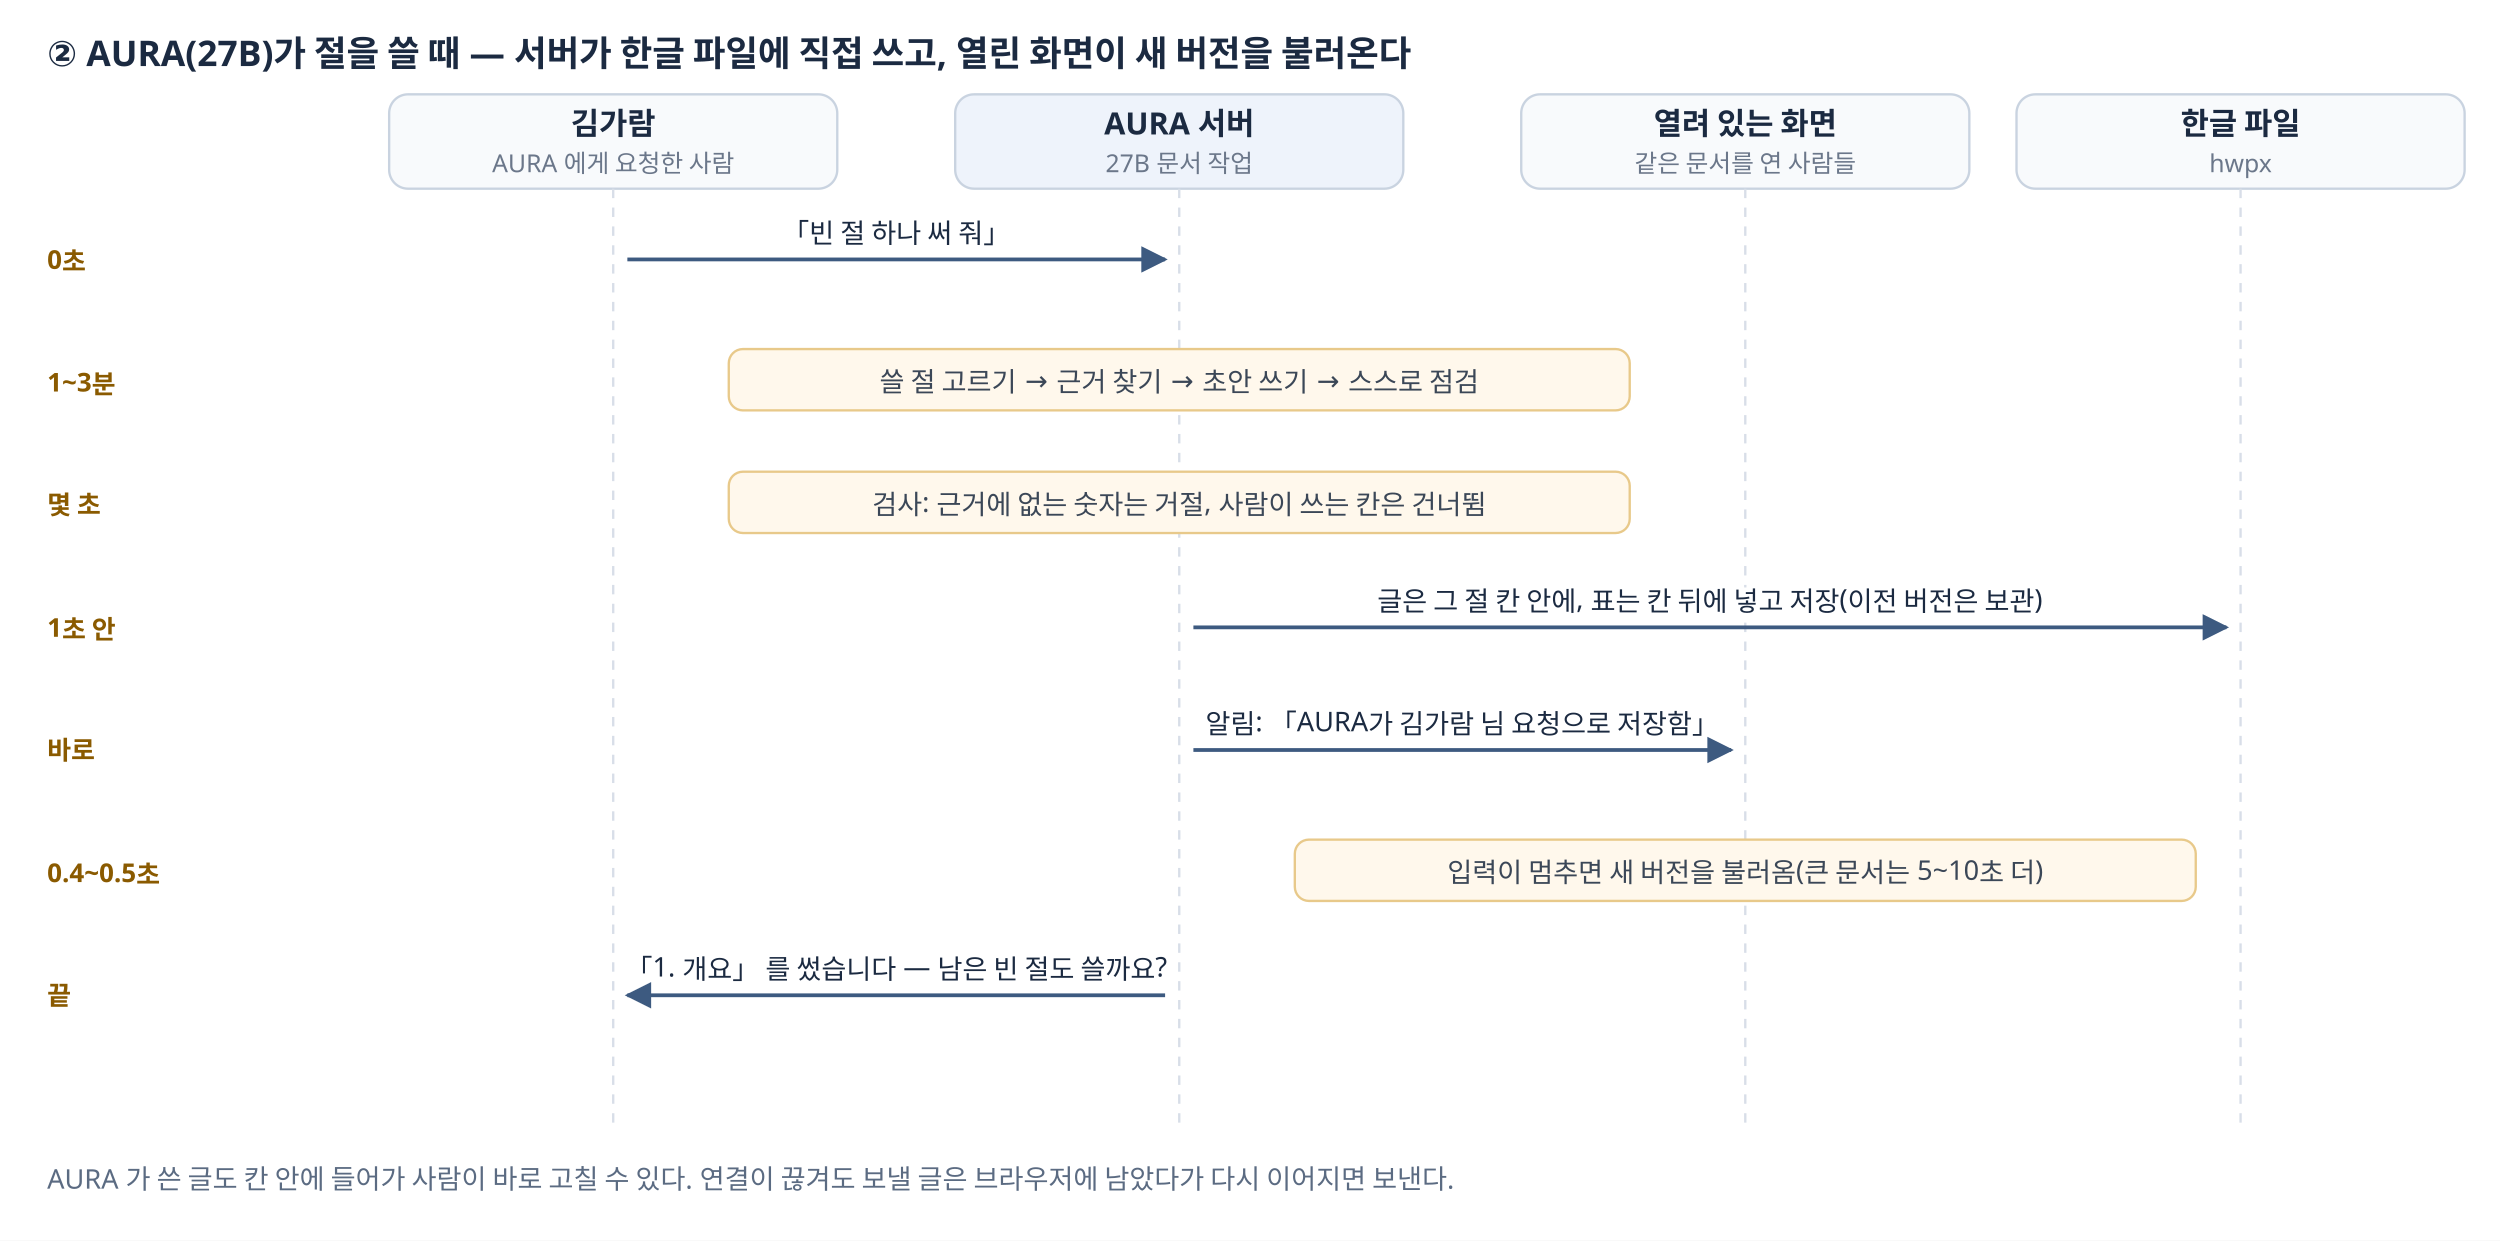
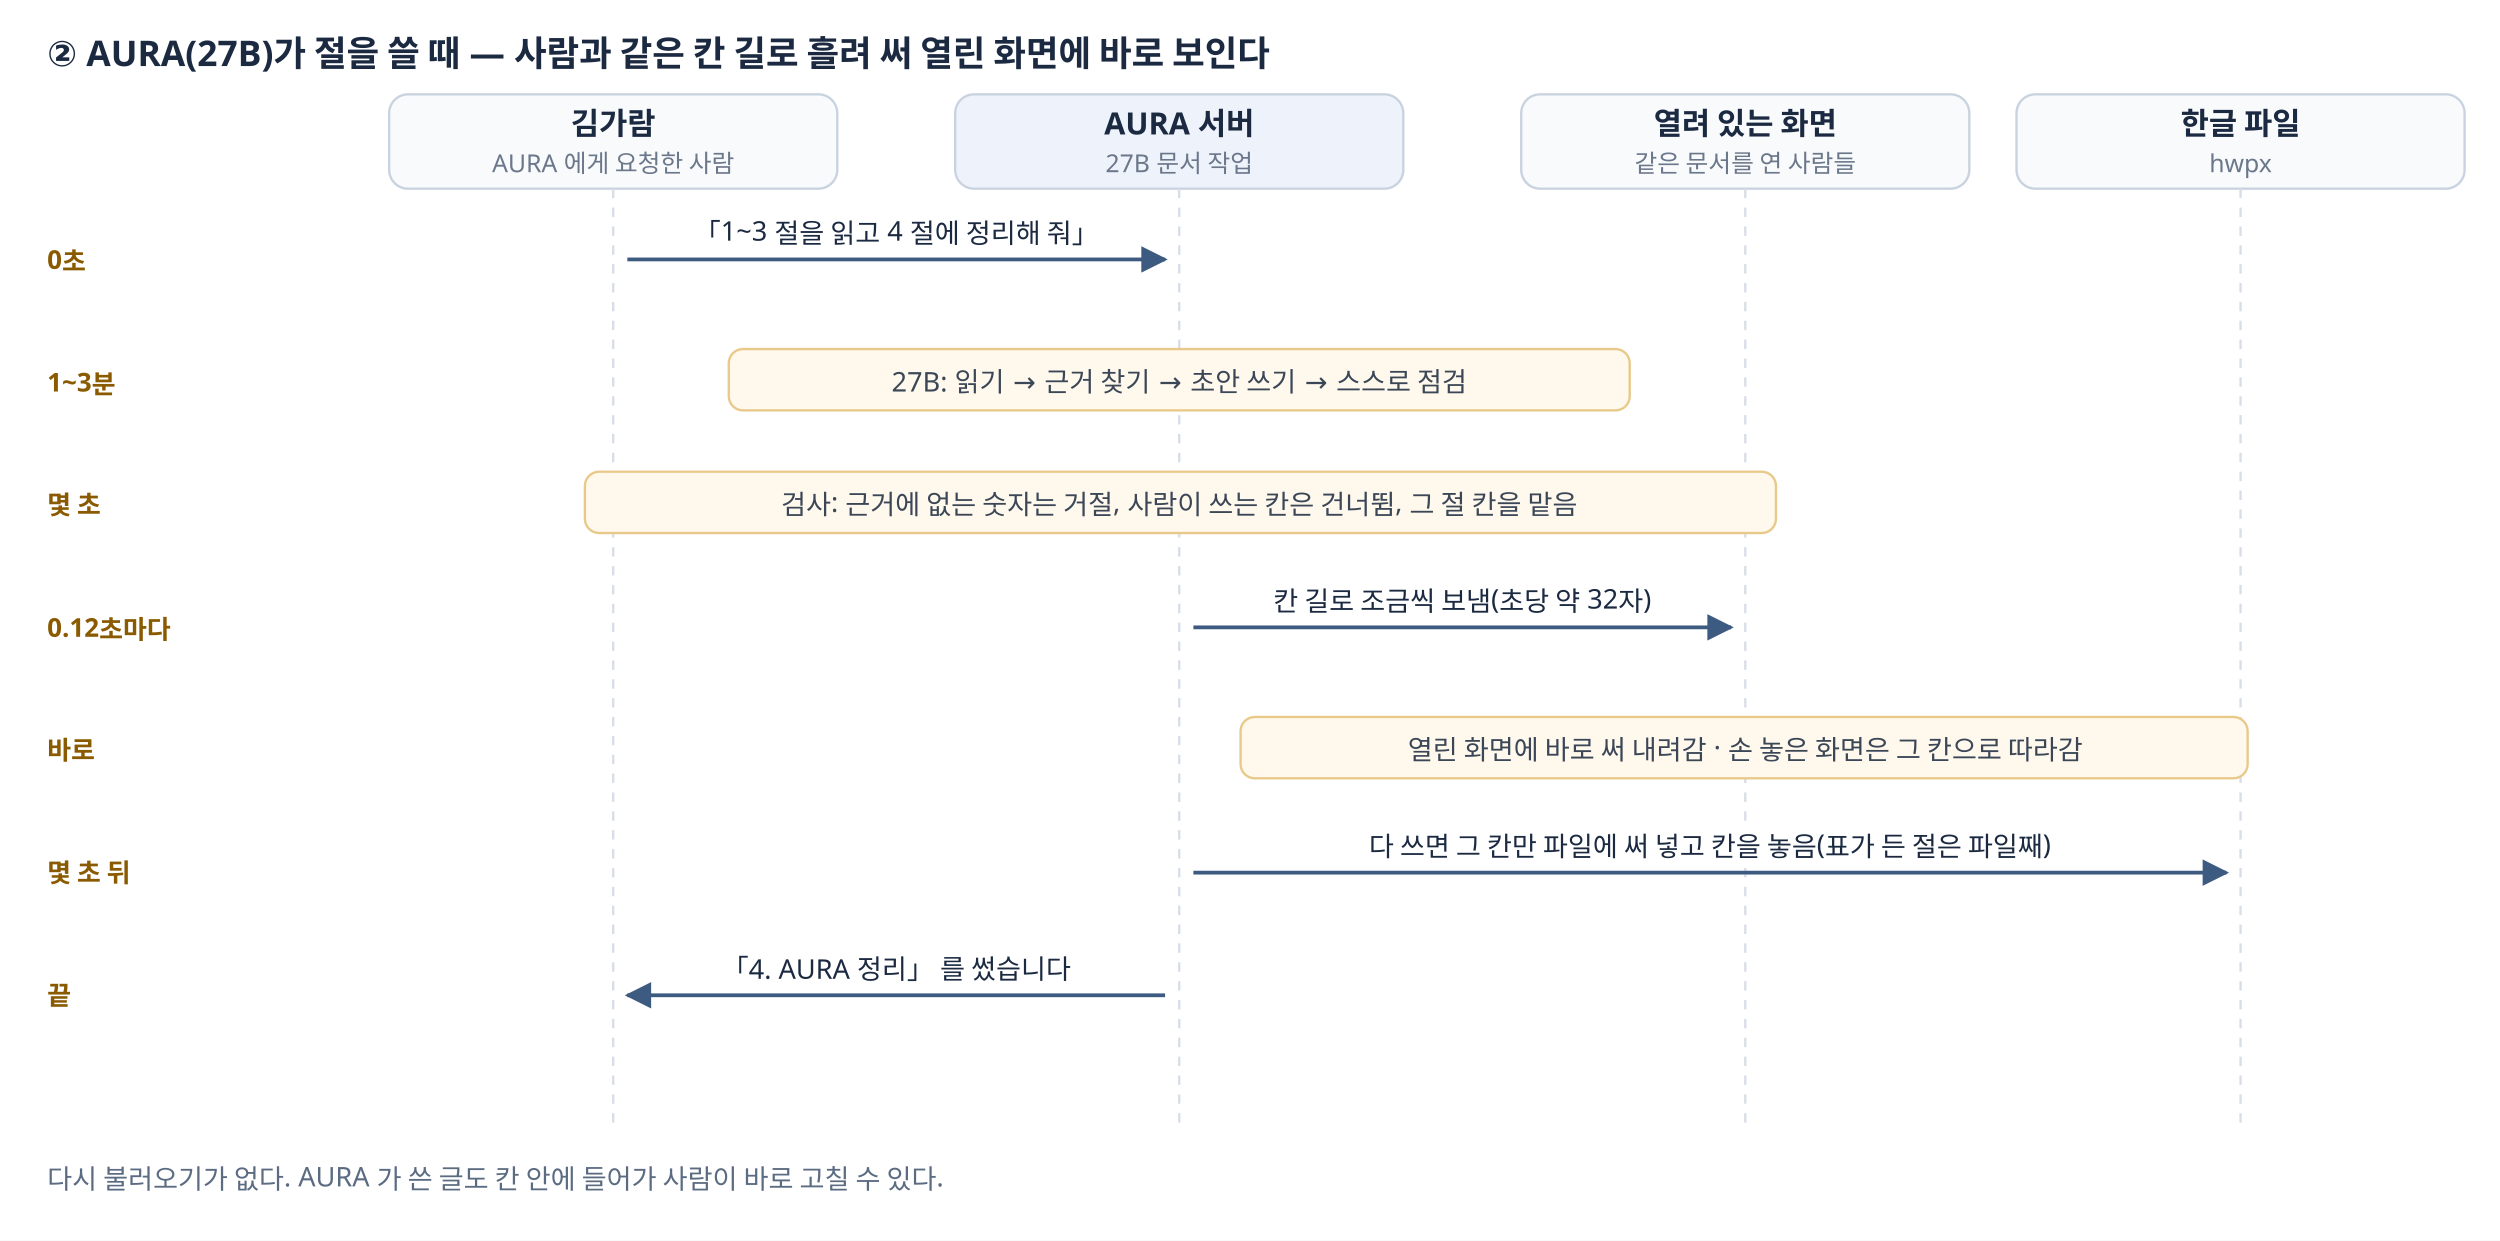
- <svg xmlns="http://www.w3.org/2000/svg" width="1060" height="526" viewBox="0 0 1060 526" role="img" aria-label="② AURA(27B)가 절을 쓸 때 — 서버가 한글 파일에 직접 쓰고, 열린 화면이 새 버전을 불러온다" font-family="Pretendard, 'Apple SD Gothic Neo', 'Malgun Gothic', sans-serif">
+ <svg xmlns="http://www.w3.org/2000/svg" width="1060" height="526" viewBox="0 0 1060 526" role="img" aria-label="② AURA(27B)가 절을 쓸 때 — 사람과 같은 칸 길로 흘려 써 열린 화면에 바로 보인다" font-family="Pretendard, 'Apple SD Gothic Neo', 'Malgun Gothic', sans-serif">
  <defs>
    <marker id="ca" viewBox="0 0 10 10" refX="9" refY="5" markerWidth="7" markerHeight="7" orient="auto">
      <path d="M0,0 L10,5 L0,10 z" fill="#3d5a80" />
    </marker>
  </defs>
  <rect width="1060" height="526" fill="#ffffff" />
-   <text x="20" y="28" font-size="15" font-weight="700" fill="#1b2a41">② AURA(27B)가 절을 쓸 때 — 서버가 한글 파일에 직접 쓰고, 열린 화면이 새 버전을 불러온다</text>
+   <text x="20" y="28" font-size="15" font-weight="700" fill="#1b2a41">② AURA(27B)가 절을 쓸 때 — 사람과 같은 칸 길로 흘려 써 열린 화면에 바로 보인다</text>
  <rect x="165" y="40" width="190" height="40" rx="8" fill="#f8fafc" stroke="#c9d3e0" />
  <text x="260" y="57" font-size="13" font-weight="700" fill="#1b2a41" text-anchor="middle">김가람</text>
  <text x="260" y="73" font-size="10.5" fill="#6b778a" text-anchor="middle">AURA 에게 요청한 사람</text>
  <line x1="260" y1="80" x2="260" y2="476" stroke="#d8dee8" stroke-dasharray="4 4" />
  <rect x="405" y="40" width="190" height="40" rx="8" fill="#eef3fb" stroke="#c9d3e0" />
  <text x="500" y="57" font-size="13" font-weight="700" fill="#1b2a41" text-anchor="middle">AURA 서버</text>
  <text x="500" y="73" font-size="10.5" fill="#6b778a" text-anchor="middle">27B 문서 작업</text>
  <line x1="500" y1="80" x2="500" y2="476" stroke="#d8dee8" stroke-dasharray="4 4" />
+   <rect x="645" y="40" width="190" height="40" rx="8" fill="#f8fafc" stroke="#c9d3e0" />
+   <text x="740" y="57" font-size="13" font-weight="700" fill="#1b2a41" text-anchor="middle">열려 있는 화면</text>
+   <text x="740" y="73" font-size="10.5" fill="#6b778a" text-anchor="middle">같은 문서를 연 사람들</text>
+   <line x1="740" y1="80" x2="740" y2="476" stroke="#d8dee8" stroke-dasharray="4 4" />
  <rect x="855" y="40" width="190" height="40" rx="8" fill="#f8fafc" stroke="#c9d3e0" />
  <text x="950" y="57" font-size="13" font-weight="700" fill="#1b2a41" text-anchor="middle">한글 파일</text>
  <text x="950" y="73" font-size="10.5" fill="#6b778a" text-anchor="middle">hwpx</text>
  <line x1="950" y1="80" x2="950" y2="476" stroke="#d8dee8" stroke-dasharray="4 4" />
-   <rect x="645" y="40" width="190" height="40" rx="8" fill="#f8fafc" stroke="#c9d3e0" />
-   <text x="740" y="57" font-size="13" font-weight="700" fill="#1b2a41" text-anchor="middle">열려 있는 화면</text>
-   <text x="740" y="73" font-size="10.5" fill="#6b778a" text-anchor="middle">같은 문서를 연 사람들</text>
-   <line x1="740" y1="80" x2="740" y2="476" stroke="#d8dee8" stroke-dasharray="4 4" />
  <text x="20" y="114" font-size="11" fill="#8a5a00" font-weight="600">0초</text>
  <line x1="266" y1="110" x2="494" y2="110" stroke="#3d5a80" stroke-width="1.6" marker-end="url(#ca)" />
-   <text x="380" y="103" font-size="11.5" fill="#1b2a41" text-anchor="middle" paint-order="stroke" stroke="#ffffff" stroke-width="4">「빈 절 하나 써 줘」</text>
+   <text x="380" y="103" font-size="11.5" fill="#1b2a41" text-anchor="middle" paint-order="stroke" stroke="#ffffff" stroke-width="4">「1~3 절을 읽고 4 절에 정리해 줘」</text>
  <text x="20" y="166" font-size="11" fill="#8a5a00" font-weight="600">1~3분</text>
  <rect x="309" y="148" width="382" height="26" rx="6" fill="#fff8ec" stroke="#e8c98a" />
-   <text x="500.0" y="166" font-size="11.5" fill="#3b4757" text-anchor="middle">쓸 절 고르기 → 근거 찾기 → 초안 쓰기 → 스스로 점검</text>
+   <text x="500.0" y="166" font-size="11.5" fill="#3b4757" text-anchor="middle">27B: 읽기 → 근거 찾기 → 초안 쓰기 → 스스로 점검</text>
  <text x="20" y="218" font-size="11" fill="#8a5a00" font-weight="600">몇 초</text>
-   <rect x="309" y="200" width="382" height="26" rx="6" fill="#fff8ec" stroke="#e8c98a" />
-   <text x="500.0" y="218" font-size="11.5" fill="#3b4757" text-anchor="middle">검사: 근거에 없는 숫자는 거절, 사람이 쓰는 칸은 건너뜀</text>
-   <text x="20" y="270" font-size="11" fill="#8a5a00" font-weight="600">1초 안</text>
-   <line x1="506" y1="266" x2="944" y2="266" stroke="#3d5a80" stroke-width="1.6" marker-end="url(#ca)" />
-   <text x="725" y="259" font-size="11.5" fill="#1b2a41" text-anchor="middle" paint-order="stroke" stroke="#ffffff" stroke-width="4">글은 그 절 칸 안에, 표는 칸 뒤에 넣고 저장(이전 버전은 보관)</text>
+   <rect x="248" y="200" width="505" height="26" rx="6" fill="#fff8ec" stroke="#e8c98a" />
+   <text x="500.0" y="218" font-size="11.5" fill="#3b4757" text-anchor="middle">검사: 근거에 없는 숫자는 거절, 사람이 쓰는 칸은 건너뜀, 그 절 칸을 맡음</text>
+   <text x="20" y="270" font-size="11" fill="#8a5a00" font-weight="600">0.12초마다</text>
+   <line x1="506" y1="266" x2="734" y2="266" stroke="#3d5a80" stroke-width="1.6" marker-end="url(#ca)" />
+   <text x="620" y="259" font-size="11.5" fill="#1b2a41" text-anchor="middle" paint-order="stroke" stroke="#ffffff" stroke-width="4">칸 길로 조금씩 보냄(초당 약 32자)</text>
  <text x="20" y="322" font-size="11" fill="#8a5a00" font-weight="600">바로</text>
-   <line x1="506" y1="318" x2="734" y2="318" stroke="#3d5a80" stroke-width="1.6" marker-end="url(#ca)" />
-   <text x="620" y="311" font-size="11.5" fill="#1b2a41" text-anchor="middle" paint-order="stroke" stroke="#ffffff" stroke-width="4">알림: 「AURA가 김가람 님 요청으로 저장함」</text>
-   <text x="20" y="374" font-size="11" fill="#8a5a00" font-weight="600">0.4~0.5초</text>
-   <rect x="549" y="356" width="382" height="26" rx="6" fill="#fff8ec" stroke="#e8c98a" />
-   <text x="740.0" y="374" font-size="11.5" fill="#3b4757" text-anchor="middle">입력이 멈추면 새 버전을 불러옴(큰 문서는 5~10초 더)</text>
+   <rect x="526" y="304" width="427" height="26" rx="6" fill="#fff8ec" stroke="#e8c98a" />
+   <text x="740.0" y="322" font-size="11.5" fill="#3b4757" text-anchor="middle">열린 화면에 바로 써 내려감 · 손 놓은 화면은 그 칸으로 따라감</text>
+   <text x="20" y="374" font-size="11" fill="#8a5a00" font-weight="600">몇 초 뒤</text>
+   <line x1="506" y1="370" x2="944" y2="370" stroke="#3d5a80" stroke-width="1.6" marker-end="url(#ca)" />
+   <text x="725" y="363" font-size="11.5" fill="#1b2a41" text-anchor="middle" paint-order="stroke" stroke="#ffffff" stroke-width="4">다 쓰면 그 칸만 파일에 써 넣고 칸을 놓음(표가 든 절은 파일째)</text>
  <text x="20" y="426" font-size="11" fill="#8a5a00" font-weight="600">끝</text>
  <line x1="494" y1="422" x2="266" y2="422" stroke="#3d5a80" stroke-width="1.6" marker-end="url(#ca)" />
-   <text x="380" y="415" font-size="11.5" fill="#1b2a41" text-anchor="middle" paint-order="stroke" stroke="#ffffff" stroke-width="4">「1. 개요」 를 썼습니다 — 남은 빈 절도 쓸까요?</text>
-   <text x="20" y="504" font-size="11.5" fill="#5b6b82">AURA 가 쓴 글도 칸 안에 들어가 사람이 바로 고칠 수 있다. 연결이 끊겨도 보낼 글은 브라우저에 남았다가 다시 이어지면 보낸다.</text>
+   <text x="380" y="415" font-size="11.5" fill="#1b2a41" text-anchor="middle" paint-order="stroke" stroke="#ffffff" stroke-width="4">「4. AURA 정리」 를 썼습니다</text>
+   <text x="20" y="504" font-size="11.5" fill="#5b6b82">다시 불러오기가 없다. AURA 가 쓴 글도 칸 안에 들어가 사람이 바로 고칠 수 있다.</text>
</svg>
